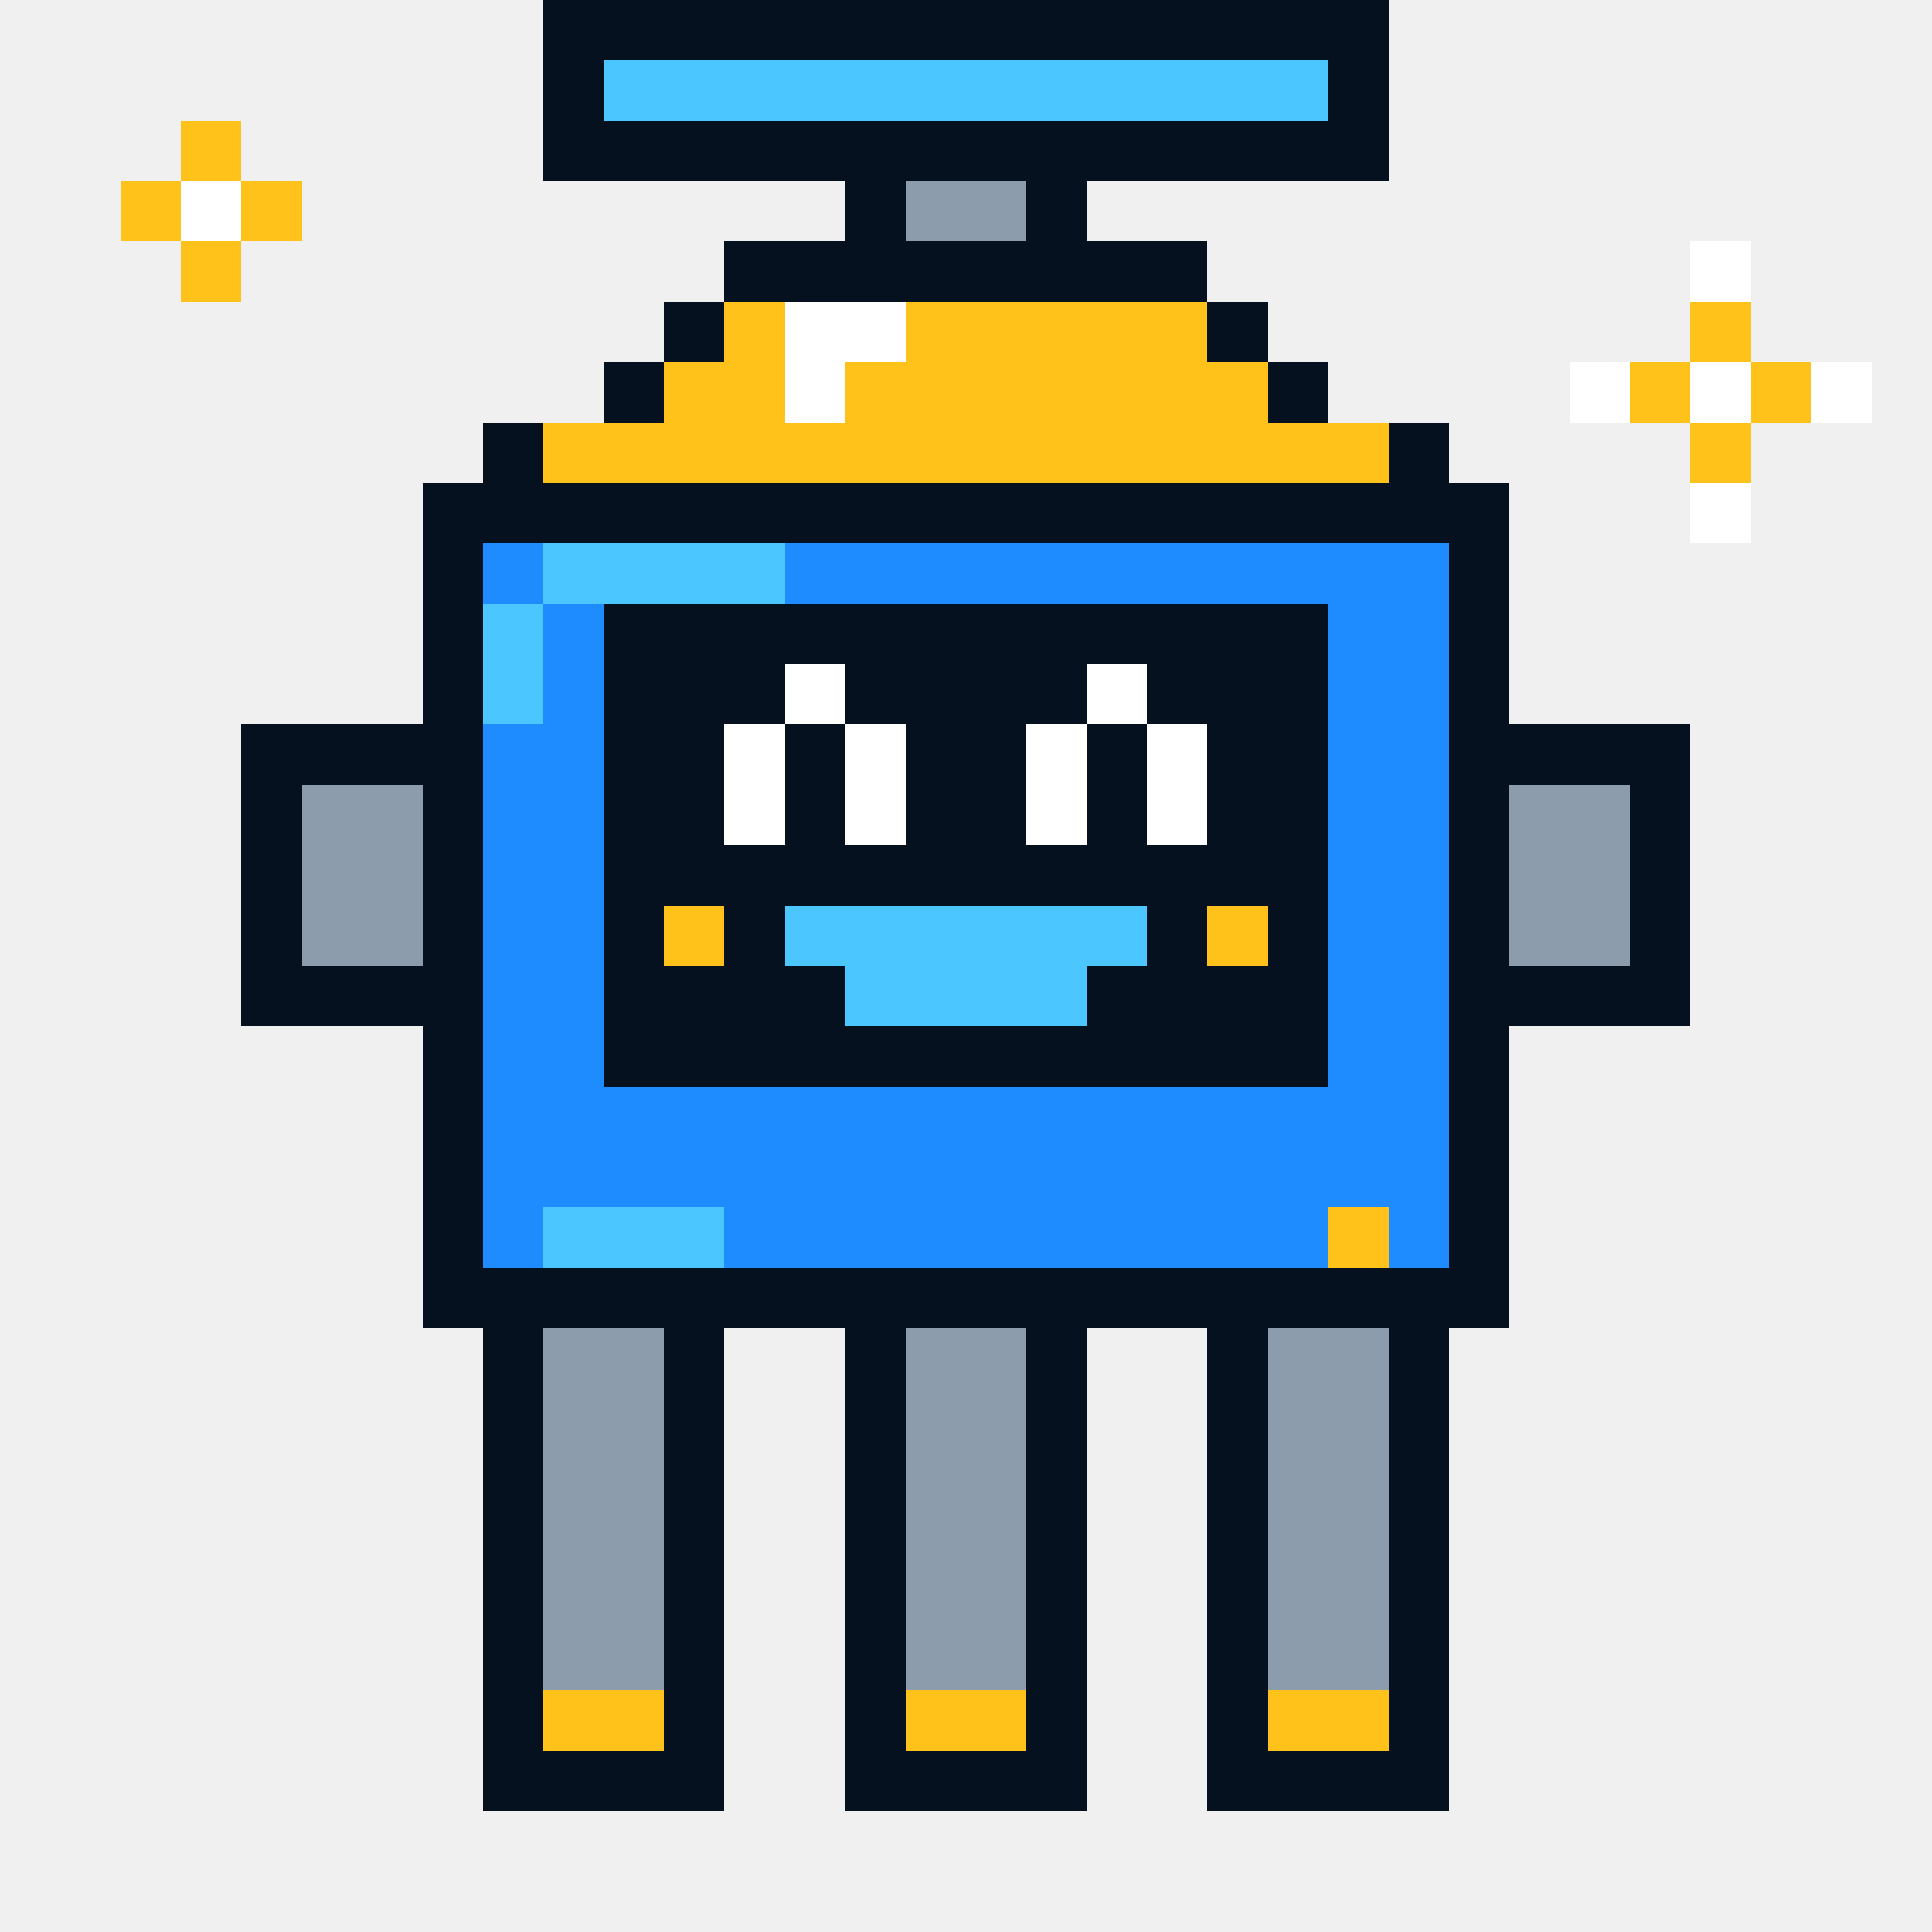
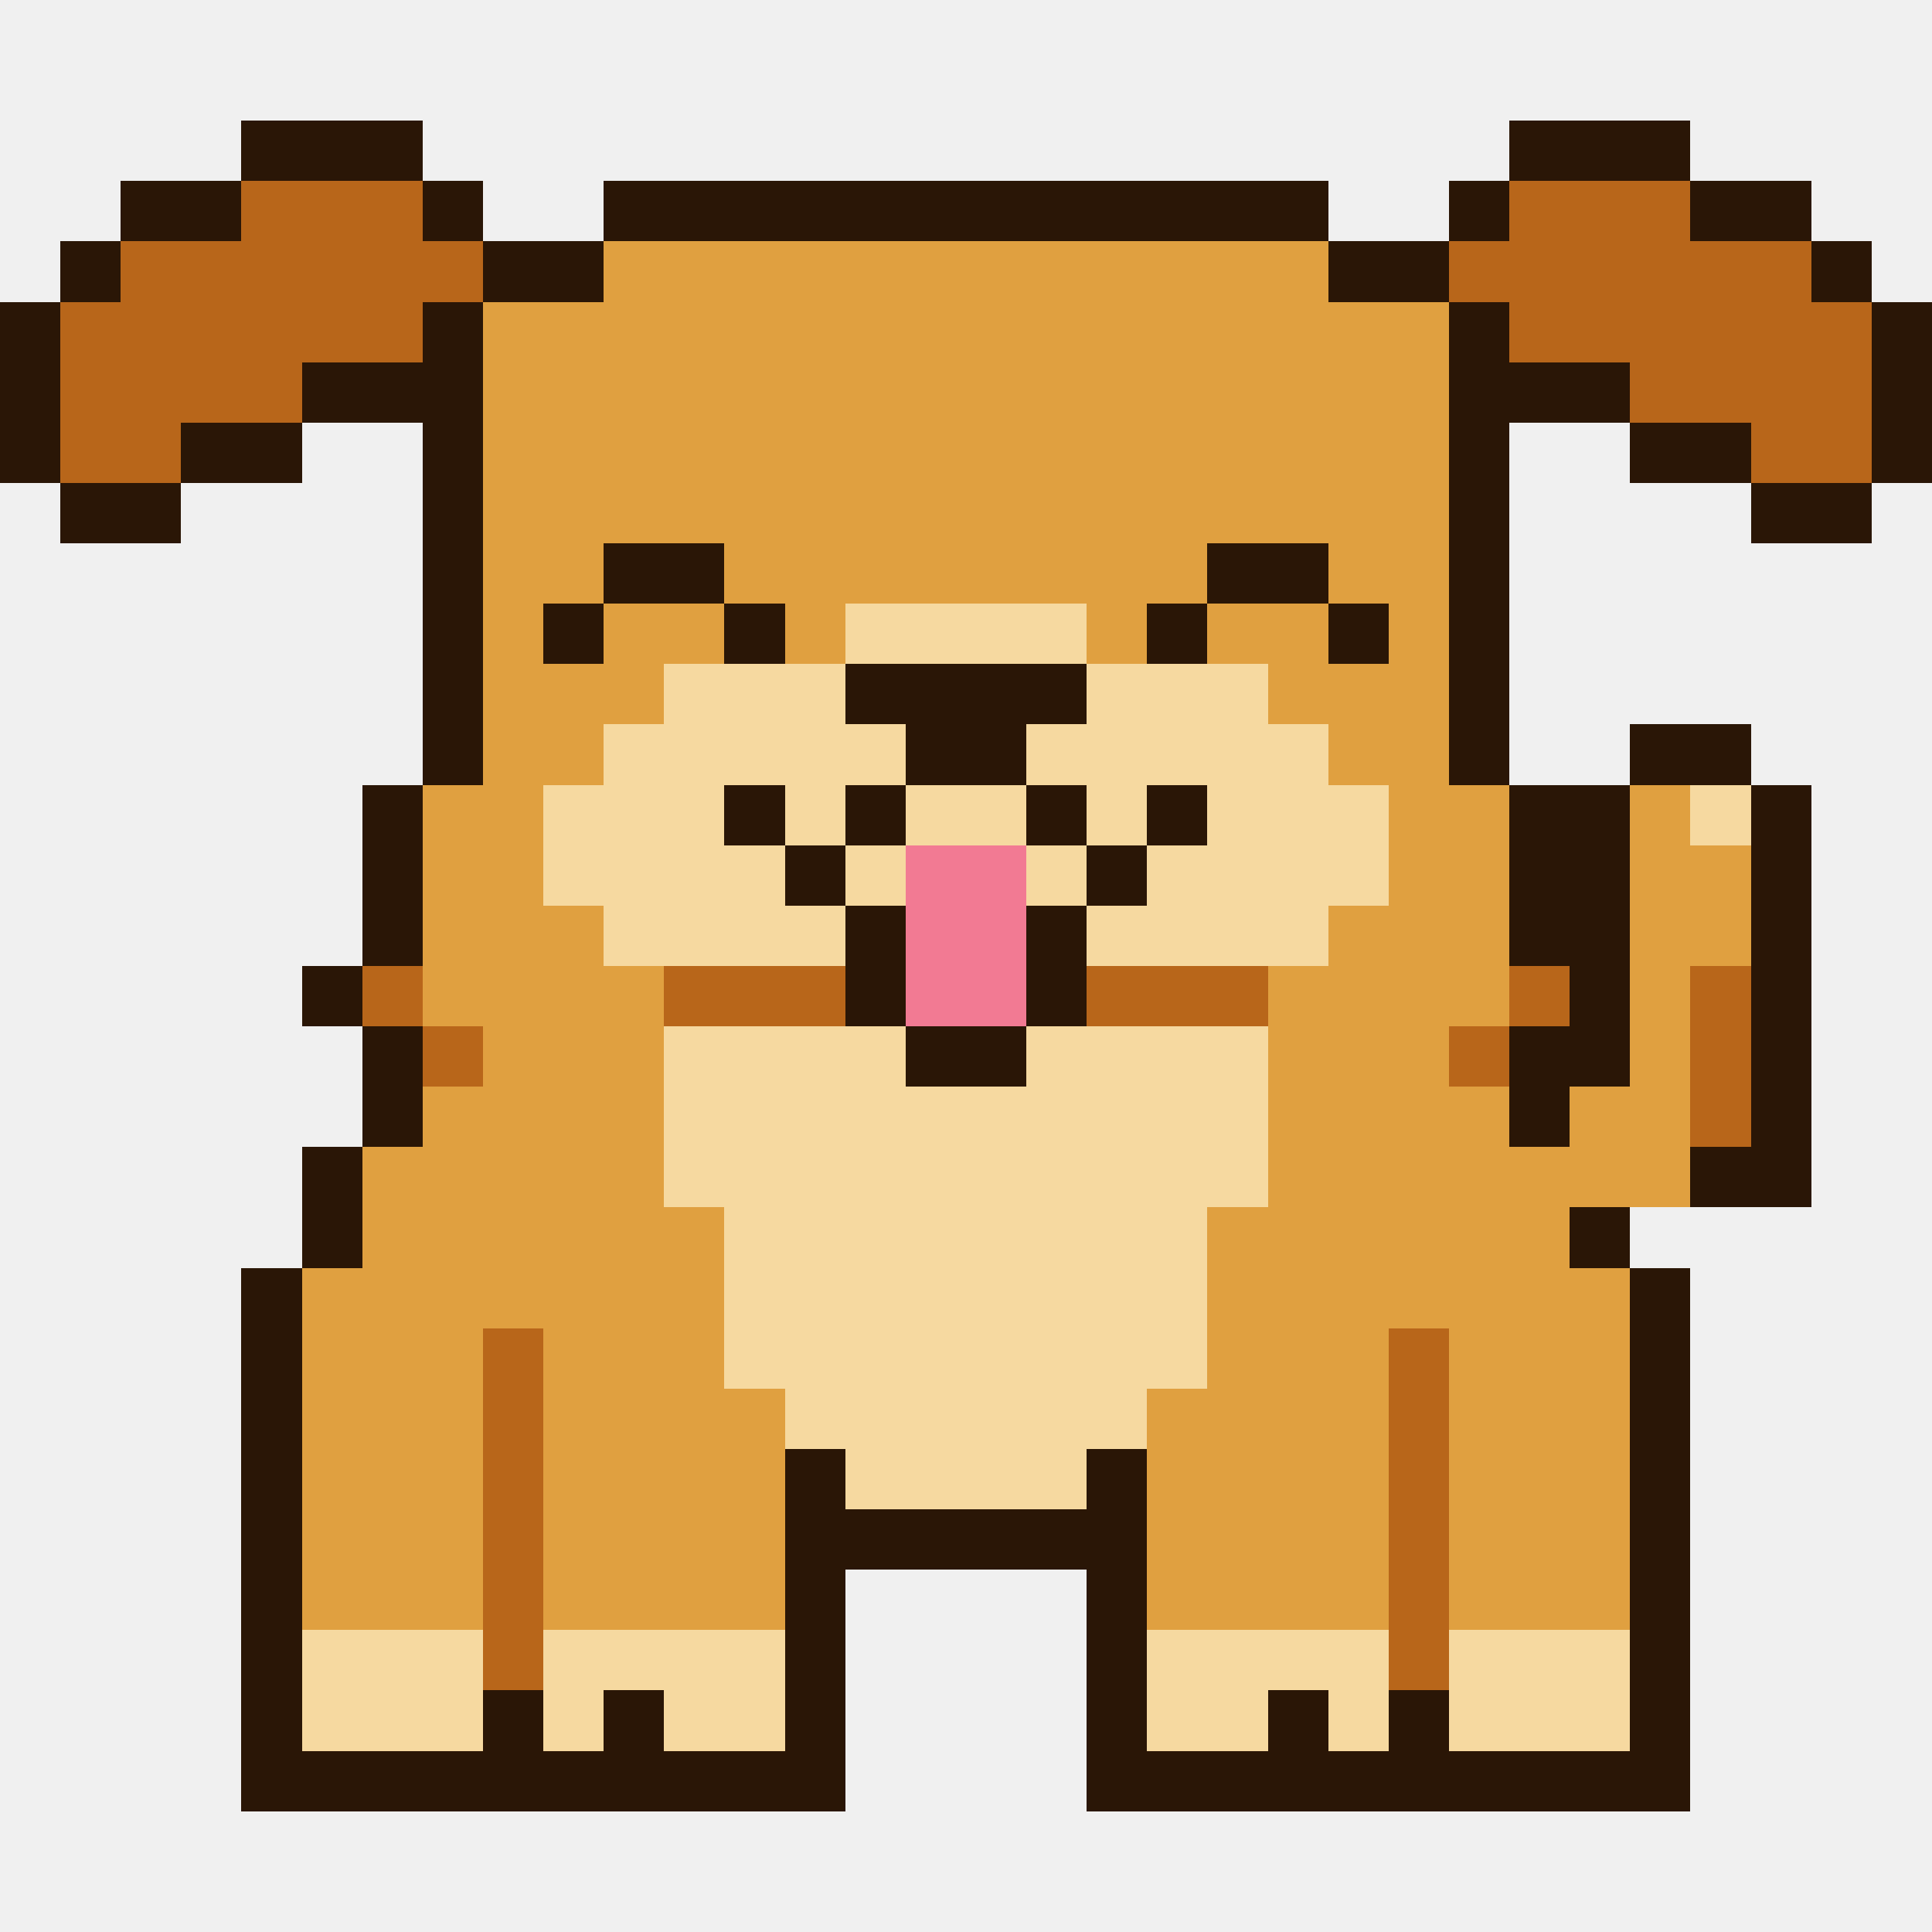
<svg xmlns="http://www.w3.org/2000/svg" viewBox="0 0 32 32" width="32" height="32" shape-rendering="crispEdges" role="img">
-   <path fill="#05111F" d="M9 0h14v1h-14zM9 1h1v1h-1zM22 1h1v1h-1zM9 2h14v1h-14zM14 3h1v1h-1zM17 3h1v1h-1zM12 4h8v1h-8zM11 5h1v1h-1zM20 5h1v1h-1zM10 6h1v1h-1zM21 6h1v1h-1zM8 7h1v1h-1zM23 7h1v1h-1zM7 8h18v1h-18zM7 9h1v1h-1zM24 9h1v1h-1zM7 10h1v1h-1zM10 10h12v1h-12zM24 10h1v1h-1zM7 11h1v1h-1zM10 11h3v1h-3zM14 11h4v1h-4zM19 11h3v1h-3zM24 11h1v1h-1zM4 12h4v1h-4zM10 12h2v1h-2zM13 12h1v1h-1zM15 12h2v1h-2zM18 12h1v1h-1zM20 12h2v1h-2zM24 12h4v1h-4zM4 13h1v1h-1zM7 13h1v1h-1zM10 13h2v1h-2zM13 13h1v1h-1zM15 13h2v1h-2zM18 13h1v1h-1zM20 13h2v1h-2zM24 13h1v1h-1zM27 13h1v1h-1zM4 14h1v1h-1zM7 14h1v1h-1zM10 14h12v1h-12zM24 14h1v1h-1zM27 14h1v1h-1zM4 15h1v1h-1zM7 15h1v1h-1zM10 15h1v1h-1zM12 15h1v1h-1zM19 15h1v1h-1zM21 15h1v1h-1zM24 15h1v1h-1zM27 15h1v1h-1zM4 16h4v1h-4zM10 16h4v1h-4zM18 16h4v1h-4zM24 16h4v1h-4zM7 17h1v1h-1zM10 17h12v1h-12zM24 17h1v1h-1zM7 18h1v1h-1zM24 18h1v1h-1zM7 19h1v1h-1zM24 19h1v1h-1zM7 20h1v1h-1zM24 20h1v1h-1zM7 21h18v1h-18zM8 22h1v1h-1zM11 22h1v1h-1zM14 22h1v1h-1zM17 22h1v1h-1zM20 22h1v1h-1zM23 22h1v1h-1zM8 23h1v1h-1zM11 23h1v1h-1zM14 23h1v1h-1zM17 23h1v1h-1zM20 23h1v1h-1zM23 23h1v1h-1zM8 24h1v1h-1zM11 24h1v1h-1zM14 24h1v1h-1zM17 24h1v1h-1zM20 24h1v1h-1zM23 24h1v1h-1zM8 25h1v1h-1zM11 25h1v1h-1zM14 25h1v1h-1zM17 25h1v1h-1zM20 25h1v1h-1zM23 25h1v1h-1zM8 26h1v1h-1zM11 26h1v1h-1zM14 26h1v1h-1zM17 26h1v1h-1zM20 26h1v1h-1zM23 26h1v1h-1zM8 27h1v1h-1zM11 27h1v1h-1zM14 27h1v1h-1zM17 27h1v1h-1zM20 27h1v1h-1zM23 27h1v1h-1zM8 28h1v1h-1zM11 28h1v1h-1zM14 28h1v1h-1zM17 28h1v1h-1zM20 28h1v1h-1zM23 28h1v1h-1zM8 29h4v1h-4zM14 29h4v1h-4zM20 29h4v1h-4z" />
-   <path fill="#1E8CFF" d="M8 9h1v1h-1zM13 9h11v1h-11zM9 10h1v1h-1zM22 10h2v1h-2zM9 11h1v1h-1zM22 11h2v1h-2zM8 12h2v1h-2zM22 12h2v1h-2zM8 13h2v1h-2zM22 13h2v1h-2zM8 14h2v1h-2zM22 14h2v1h-2zM8 15h2v1h-2zM22 15h2v1h-2zM8 16h2v1h-2zM22 16h2v1h-2zM8 17h2v1h-2zM22 17h2v1h-2zM8 18h16v1h-16zM8 19h16v1h-16zM8 20h1v1h-1zM12 20h10v1h-10zM23 20h1v1h-1z" />
-   <path fill="#4CC6FF" d="M10 1h12v1h-12zM9 9h4v1h-4zM8 10h1v1h-1zM8 11h1v1h-1zM13 15h6v1h-6zM14 16h4v1h-4zM9 20h3v1h-3z" />
-   <path fill="#FFC21A" d="M3 2h1v1h-1zM2 3h1v1h-1zM4 3h1v1h-1zM3 4h1v1h-1zM12 5h1v1h-1zM15 5h5v1h-5zM28 5h1v1h-1zM11 6h2v1h-2zM14 6h7v1h-7zM27 6h1v1h-1zM29 6h1v1h-1zM9 7h14v1h-14zM28 7h1v1h-1zM11 15h1v1h-1zM20 15h1v1h-1zM22 20h1v1h-1zM9 28h2v1h-2zM15 28h2v1h-2zM21 28h2v1h-2z" />
-   <path fill="#FFFFFF" d="M3 3h1v1h-1zM28 4h1v1h-1zM13 5h2v1h-2zM13 6h1v1h-1zM26 6h1v1h-1zM28 6h1v1h-1zM30 6h1v1h-1zM28 8h1v1h-1zM13 11h1v1h-1zM18 11h1v1h-1zM12 12h1v1h-1zM14 12h1v1h-1zM17 12h1v1h-1zM19 12h1v1h-1zM12 13h1v1h-1zM14 13h1v1h-1zM17 13h1v1h-1zM19 13h1v1h-1z" />
-   <path fill="#8D9CAD" d="M15 3h2v1h-2zM5 13h2v1h-2zM25 13h2v1h-2zM5 14h2v1h-2zM25 14h2v1h-2zM5 15h2v1h-2zM25 15h2v1h-2zM9 22h2v1h-2zM15 22h2v1h-2zM21 22h2v1h-2zM9 23h2v1h-2zM15 23h2v1h-2zM21 23h2v1h-2zM9 24h2v1h-2zM15 24h2v1h-2zM21 24h2v1h-2zM9 25h2v1h-2zM15 25h2v1h-2zM21 25h2v1h-2zM9 26h2v1h-2zM15 26h2v1h-2zM21 26h2v1h-2zM9 27h2v1h-2zM15 27h2v1h-2zM21 27h2v1h-2z" />
+   <path fill="#2A1606" d="M4 2h3v1h-3zM25 2h3v1h-3zM2 3h2v1h-2zM7 3h1v1h-1zM10 3h12v1h-12zM24 3h1v1h-1zM28 3h2v1h-2zM1 4h1v1h-1zM8 4h2v1h-2zM22 4h2v1h-2zM30 4h1v1h-1zM0 5h1v1h-1zM7 5h1v1h-1zM24 5h1v1h-1zM31 5h1v1h-1zM0 6h1v1h-1zM5 6h3v1h-3zM24 6h3v1h-3zM31 6h1v1h-1zM0 7h1v1h-1zM3 7h2v1h-2zM7 7h1v1h-1zM24 7h1v1h-1zM27 7h2v1h-2zM31 7h1v1h-1zM1 8h2v1h-2zM7 8h1v1h-1zM24 8h1v1h-1zM29 8h2v1h-2zM7 9h1v1h-1zM10 9h2v1h-2zM20 9h2v1h-2zM24 9h1v1h-1zM7 10h1v1h-1zM9 10h1v1h-1zM12 10h1v1h-1zM19 10h1v1h-1zM22 10h1v1h-1zM24 10h1v1h-1zM7 11h1v1h-1zM14 11h4v1h-4zM24 11h1v1h-1zM7 12h1v1h-1zM15 12h2v1h-2zM24 12h1v1h-1zM27 12h2v1h-2zM6 13h1v1h-1zM12 13h1v1h-1zM14 13h1v1h-1zM17 13h1v1h-1zM19 13h1v1h-1zM25 13h2v1h-2zM29 13h1v1h-1zM6 14h1v1h-1zM13 14h1v1h-1zM18 14h1v1h-1zM25 14h2v1h-2zM29 14h1v1h-1zM6 15h1v1h-1zM14 15h1v1h-1zM17 15h1v1h-1zM25 15h2v1h-2zM29 15h1v1h-1zM5 16h1v1h-1zM14 16h1v1h-1zM17 16h1v1h-1zM26 16h1v1h-1zM29 16h1v1h-1zM6 17h1v1h-1zM15 17h2v1h-2zM25 17h2v1h-2zM29 17h1v1h-1zM6 18h1v1h-1zM25 18h1v1h-1zM29 18h1v1h-1zM5 19h1v1h-1zM28 19h2v1h-2zM5 20h1v1h-1zM26 20h1v1h-1zM4 21h1v1h-1zM27 21h1v1h-1zM4 22h1v1h-1zM27 22h1v1h-1zM4 23h1v1h-1zM27 23h1v1h-1zM4 24h1v1h-1zM13 24h1v1h-1zM18 24h1v1h-1zM27 24h1v1h-1zM4 25h1v1h-1zM13 25h6v1h-6zM27 25h1v1h-1zM4 26h1v1h-1zM13 26h1v1h-1zM18 26h1v1h-1zM27 26h1v1h-1zM4 27h1v1h-1zM13 27h1v1h-1zM18 27h1v1h-1zM27 27h1v1h-1zM4 28h1v1h-1zM8 28h1v1h-1zM10 28h1v1h-1zM13 28h1v1h-1zM18 28h1v1h-1zM21 28h1v1h-1zM23 28h1v1h-1zM27 28h1v1h-1zM4 29h10v1h-10zM18 29h10v1h-10z" />
+   <path fill="#B8661A" d="M4 3h3v1h-3zM25 3h3v1h-3zM2 4h6v1h-6zM24 4h6v1h-6zM1 5h6v1h-6zM25 5h6v1h-6zM1 6h4v1h-4zM27 6h4v1h-4zM1 7h2v1h-2zM29 7h2v1h-2zM6 16h1v1h-1zM11 16h3v1h-3zM18 16h3v1h-3zM25 16h1v1h-1zM28 16h1v1h-1zM7 17h1v1h-1zM24 17h1v1h-1zM28 17h1v1h-1zM28 18h1v1h-1zM8 22h1v1h-1zM23 22h1v1h-1zM8 23h1v1h-1zM23 23h1v1h-1zM8 24h1v1h-1zM23 24h1v1h-1zM8 25h1v1h-1zM23 25h1v1h-1zM8 26h1v1h-1zM23 26h1v1h-1zM8 27h1v1h-1zM23 27h1v1h-1z" />
+   <path fill="#E0A040" d="M10 4h12v1h-12zM8 5h16v1h-16zM8 6h16v1h-16zM8 7h16v1h-16zM8 8h16v1h-16zM8 9h2v1h-2zM12 9h8v1h-8zM22 9h2v1h-2zM8 10h1v1h-1zM10 10h2v1h-2zM13 10h1v1h-1zM18 10h1v1h-1zM20 10h2v1h-2zM23 10h1v1h-1zM8 11h3v1h-3zM21 11h3v1h-3zM8 12h2v1h-2zM22 12h2v1h-2zM7 13h2v1h-2zM23 13h2v1h-2zM27 13h1v1h-1zM7 14h2v1h-2zM23 14h2v1h-2zM27 14h2v1h-2zM7 15h3v1h-3zM22 15h3v1h-3zM27 15h2v1h-2zM7 16h4v1h-4zM21 16h4v1h-4zM27 16h1v1h-1zM8 17h3v1h-3zM21 17h3v1h-3zM27 17h1v1h-1zM7 18h4v1h-4zM21 18h4v1h-4zM26 18h2v1h-2zM6 19h5v1h-5zM21 19h7v1h-7zM6 20h6v1h-6zM20 20h6v1h-6zM5 21h7v1h-7zM20 21h7v1h-7zM5 22h3v1h-3zM9 22h3v1h-3zM20 22h3v1h-3zM24 22h3v1h-3zM5 23h3v1h-3zM9 23h4v1h-4zM19 23h4v1h-4zM24 23h3v1h-3zM5 24h3v1h-3zM9 24h4v1h-4zM19 24h4v1h-4zM24 24h3v1h-3zM5 25h3v1h-3zM9 25h4v1h-4zM19 25h4v1h-4zM24 25h3v1h-3zM5 26h3v1h-3zM9 26h4v1h-4zM19 26h4v1h-4zM24 26h3v1h-3z" />
+   <path fill="#F6D9A0" d="M14 10h4v1h-4zM11 11h3v1h-3zM18 11h3v1h-3zM10 12h5v1h-5zM17 12h5v1h-5zM9 13h3v1h-3zM13 13h1v1h-1zM15 13h2v1h-2zM18 13h1v1h-1zM20 13h3v1h-3zM28 13h1v1h-1zM9 14h4v1h-4zM14 14h1v1h-1zM17 14h1v1h-1zM19 14h4v1h-4zM10 15h4v1h-4zM18 15h4v1h-4zM11 17h4v1h-4zM17 17h4v1h-4zM11 18h10v1h-10zM11 19h10v1h-10zM12 20h8v1h-8zM12 21h8v1h-8zM12 22h8v1h-8zM13 23h6v1h-6zM14 24h4v1h-4zM5 27h3v1h-3zM9 27h4v1h-4zM19 27h4v1h-4zM24 27h3v1h-3zM5 28h3v1h-3zM9 28h1v1h-1zM11 28h2v1h-2zM19 28h2v1h-2zM22 28h1v1h-1zM24 28h3v1h-3z" />
+   <path fill="#F27A93" d="M15 14h2v1h-2zM15 15h2v1h-2zM15 16h2v1h-2z" />
</svg>
